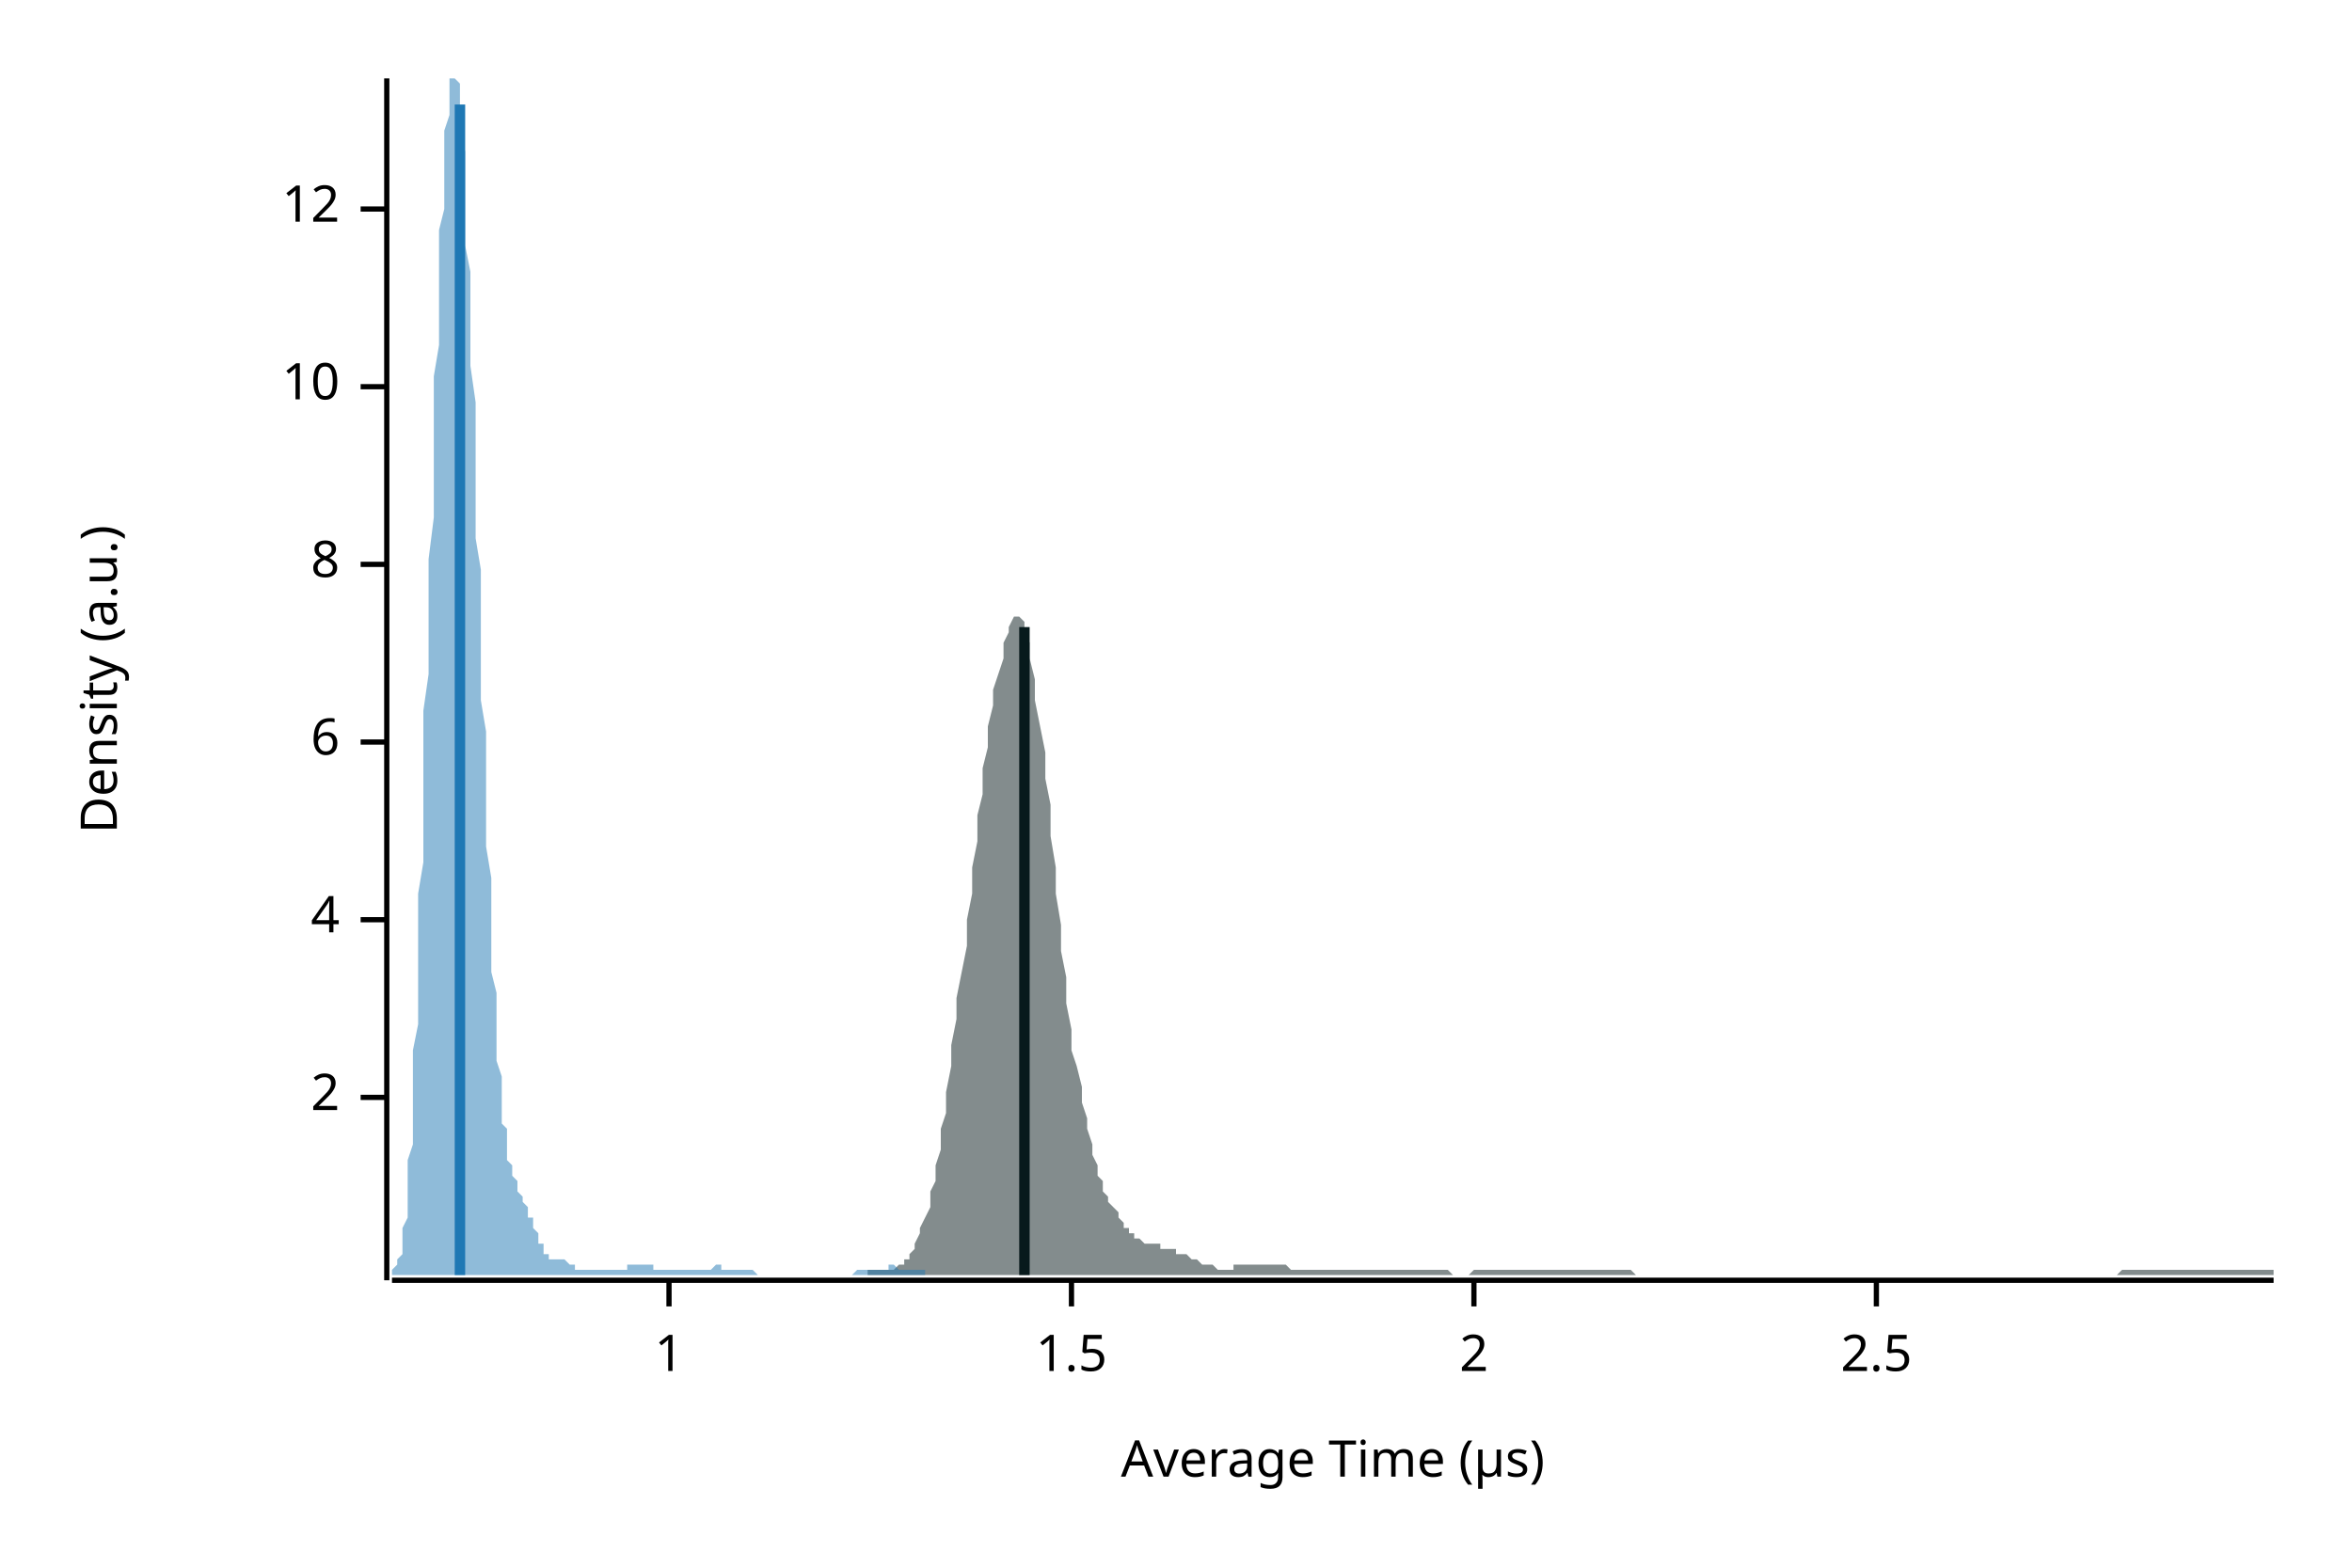
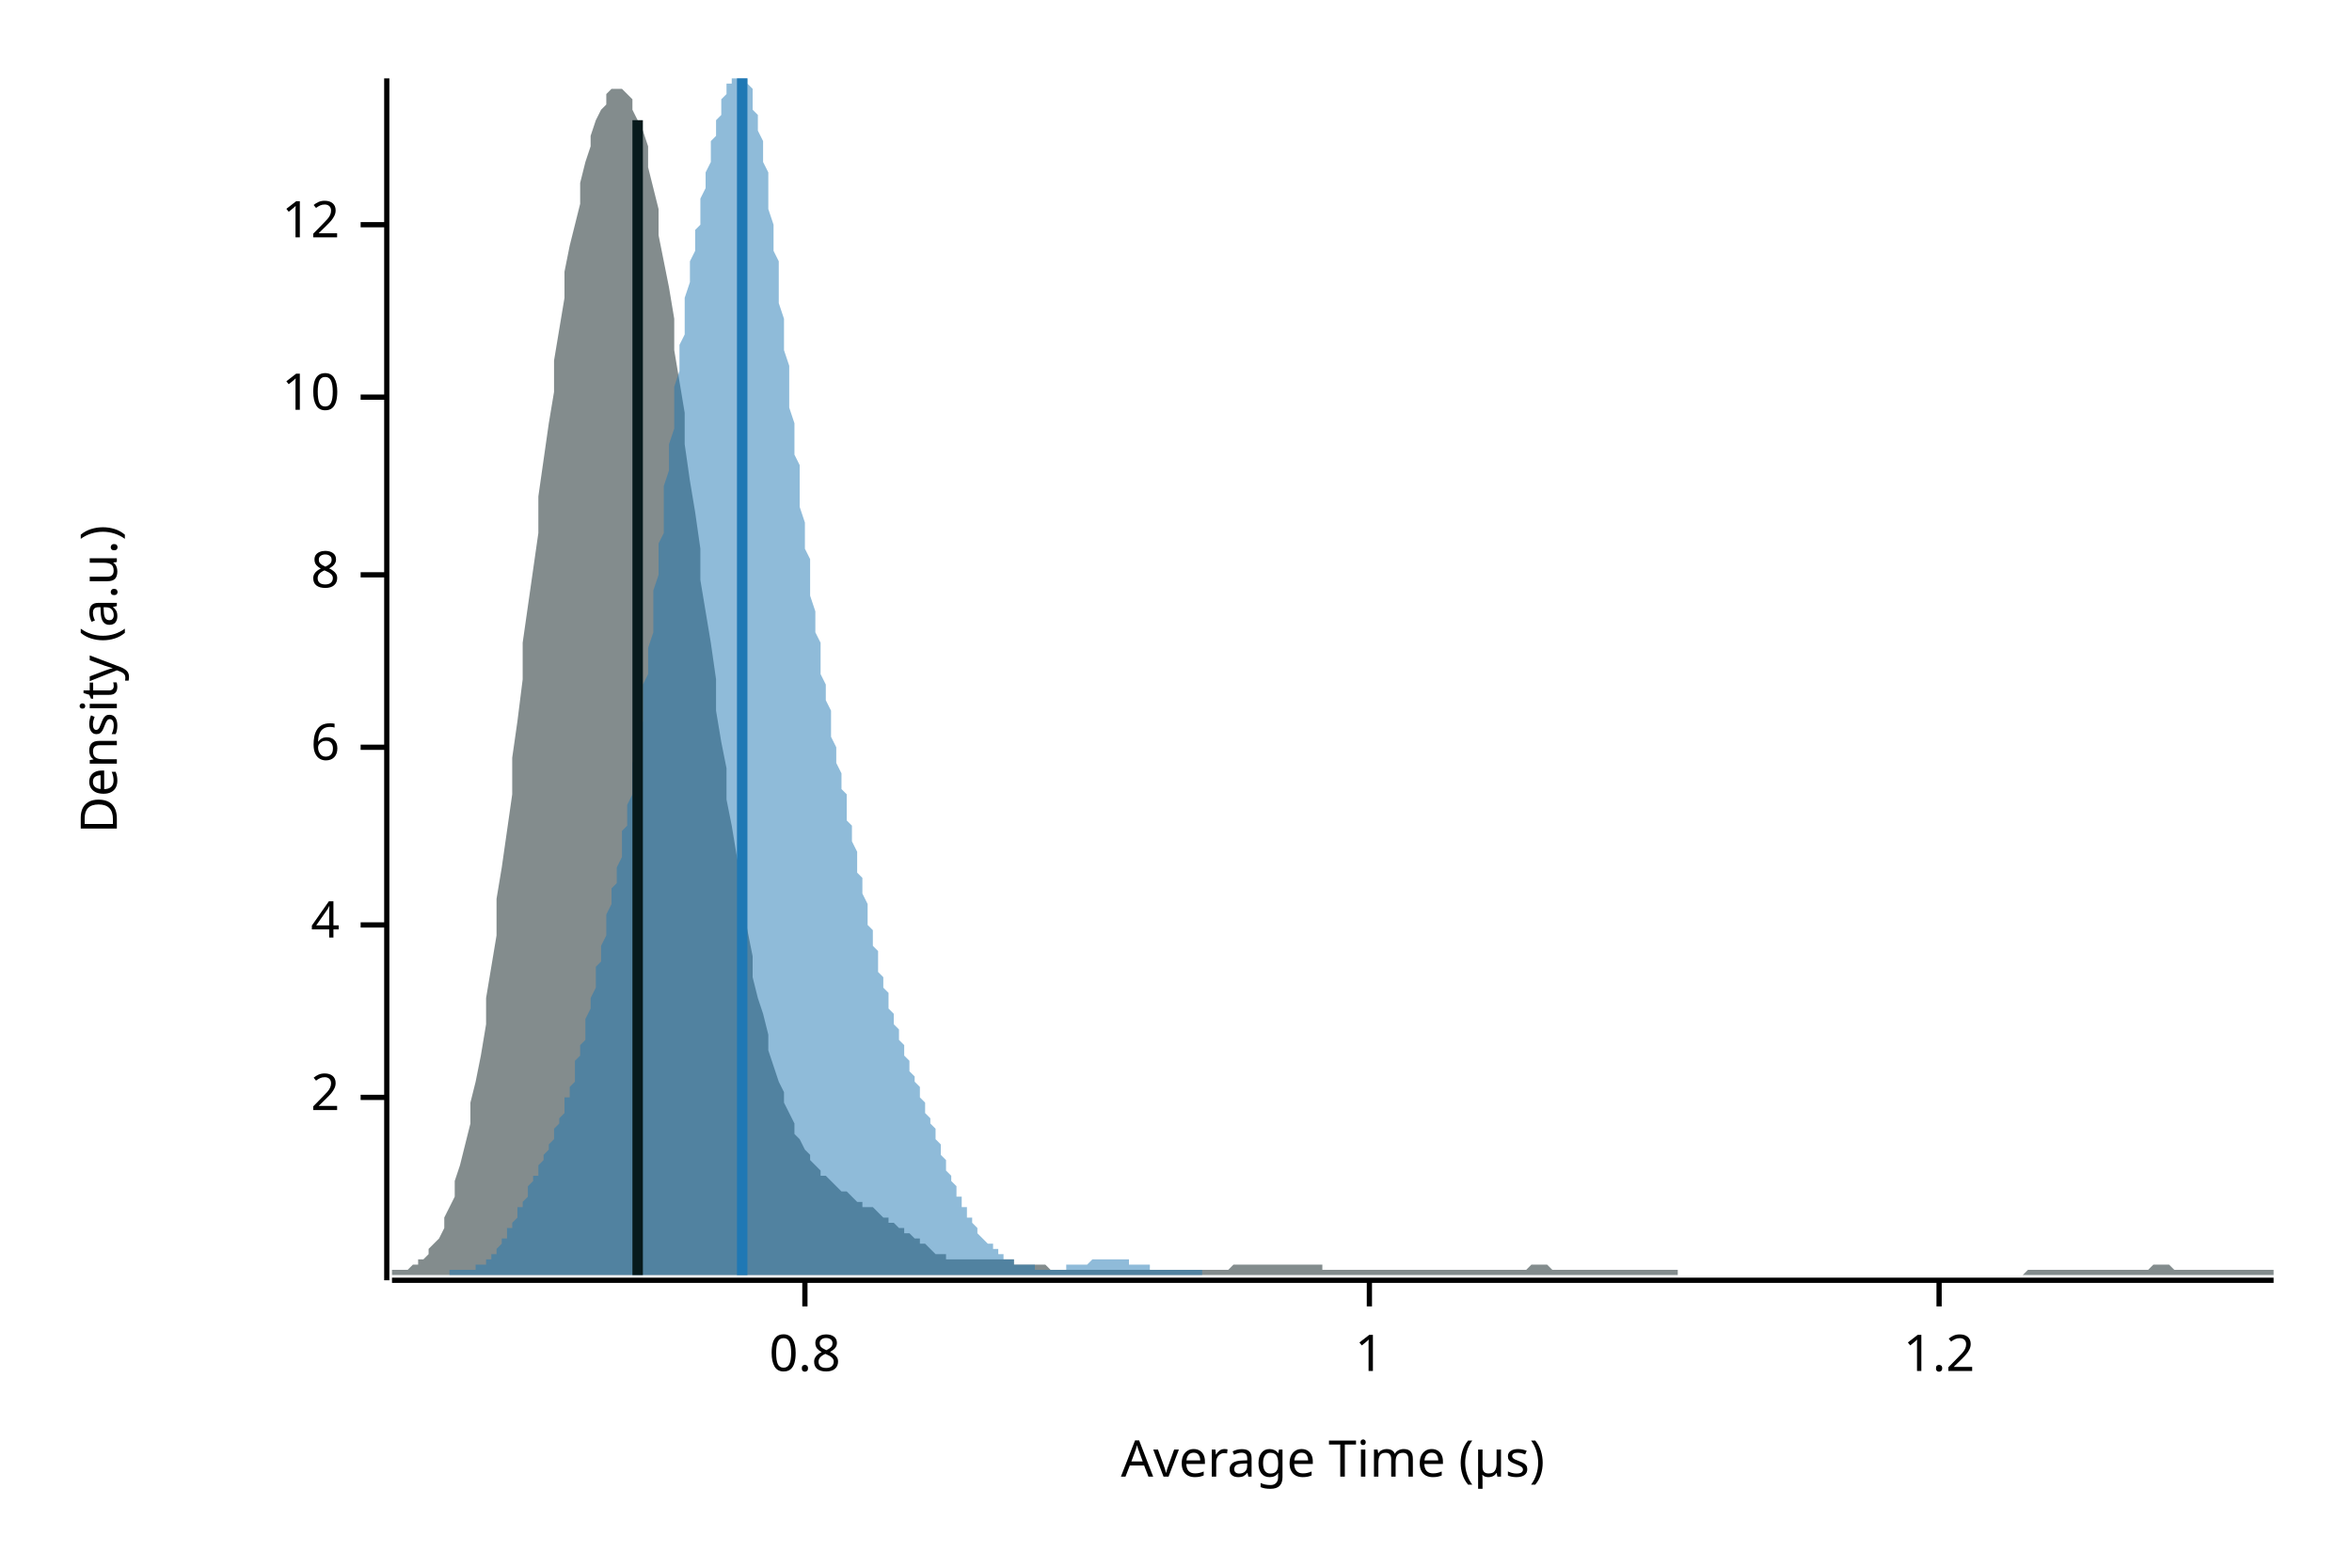
<svg xmlns="http://www.w3.org/2000/svg" width="450" height="300" viewBox="0 0 450 300">
  <text x="15" y="130" dy="0.76em" text-anchor="middle" font-family="sans-serif" font-size="9.677" opacity="1" fill="#000000" transform="rotate(270, 15, 130)">
Density (a.u.)
</text>
  <text x="255" y="285" dy="-0.5ex" text-anchor="middle" font-family="sans-serif" font-size="9.677" opacity="1" fill="#000000">
Average Time (µs)
</text>
  <polyline fill="none" opacity="1" stroke="#000000" stroke-width="1" points="74,15 74,245 " />
  <text x="65" y="210" dy="0.5ex" text-anchor="end" font-family="sans-serif" font-size="9.677" opacity="1" fill="#000000">
2
</text>
  <polyline fill="none" opacity="1" stroke="#000000" stroke-width="1" points="69,210 74,210 " />
-   <text x="65" y="176" dy="0.5ex" text-anchor="end" font-family="sans-serif" font-size="9.677" opacity="1" fill="#000000">
+   <text x="65" y="177" dy="0.5ex" text-anchor="end" font-family="sans-serif" font-size="9.677" opacity="1" fill="#000000">
4
</text>
-   <polyline fill="none" opacity="1" stroke="#000000" stroke-width="1" points="69,176 74,176 " />
-   <text x="65" y="142" dy="0.5ex" text-anchor="end" font-family="sans-serif" font-size="9.677" opacity="1" fill="#000000">
+   <polyline fill="none" opacity="1" stroke="#000000" stroke-width="1" points="69,177 74,177 " />
+   <text x="65" y="143" dy="0.5ex" text-anchor="end" font-family="sans-serif" font-size="9.677" opacity="1" fill="#000000">
6
</text>
-   <polyline fill="none" opacity="1" stroke="#000000" stroke-width="1" points="69,142 74,142 " />
-   <text x="65" y="108" dy="0.5ex" text-anchor="end" font-family="sans-serif" font-size="9.677" opacity="1" fill="#000000">
+   <polyline fill="none" opacity="1" stroke="#000000" stroke-width="1" points="69,143 74,143 " />
+   <text x="65" y="110" dy="0.5ex" text-anchor="end" font-family="sans-serif" font-size="9.677" opacity="1" fill="#000000">
8
</text>
-   <polyline fill="none" opacity="1" stroke="#000000" stroke-width="1" points="69,108 74,108 " />
-   <text x="65" y="74" dy="0.5ex" text-anchor="end" font-family="sans-serif" font-size="9.677" opacity="1" fill="#000000">
+   <polyline fill="none" opacity="1" stroke="#000000" stroke-width="1" points="69,110 74,110 " />
+   <text x="65" y="76" dy="0.5ex" text-anchor="end" font-family="sans-serif" font-size="9.677" opacity="1" fill="#000000">
10
</text>
-   <polyline fill="none" opacity="1" stroke="#000000" stroke-width="1" points="69,74 74,74 " />
-   <text x="65" y="40" dy="0.5ex" text-anchor="end" font-family="sans-serif" font-size="9.677" opacity="1" fill="#000000">
+   <polyline fill="none" opacity="1" stroke="#000000" stroke-width="1" points="69,76 74,76 " />
+   <text x="65" y="43" dy="0.5ex" text-anchor="end" font-family="sans-serif" font-size="9.677" opacity="1" fill="#000000">
12
</text>
-   <polyline fill="none" opacity="1" stroke="#000000" stroke-width="1" points="69,40 74,40 " />
+   <polyline fill="none" opacity="1" stroke="#000000" stroke-width="1" points="69,43 74,43 " />
  <polyline fill="none" opacity="1" stroke="#000000" stroke-width="1" points="75,245 435,245 " />
-   <text x="128" y="255" dy="0.76em" text-anchor="middle" font-family="sans-serif" font-size="9.677" opacity="1" fill="#000000">
+   <text x="154" y="255" dy="0.76em" text-anchor="middle" font-family="sans-serif" font-size="9.677" opacity="1" fill="#000000">
+ 0.8
+ </text>
+   <polyline fill="none" opacity="1" stroke="#000000" stroke-width="1" points="154,245 154,250 " />
+   <text x="262" y="255" dy="0.76em" text-anchor="middle" font-family="sans-serif" font-size="9.677" opacity="1" fill="#000000">
1
</text>
-   <polyline fill="none" opacity="1" stroke="#000000" stroke-width="1" points="128,245 128,250 " />
-   <text x="205" y="255" dy="0.76em" text-anchor="middle" font-family="sans-serif" font-size="9.677" opacity="1" fill="#000000">
- 1.5
+   <polyline fill="none" opacity="1" stroke="#000000" stroke-width="1" points="262,245 262,250 " />
+   <text x="371" y="255" dy="0.76em" text-anchor="middle" font-family="sans-serif" font-size="9.677" opacity="1" fill="#000000">
+ 1.2
</text>
-   <polyline fill="none" opacity="1" stroke="#000000" stroke-width="1" points="205,245 205,250 " />
-   <text x="282" y="255" dy="0.76em" text-anchor="middle" font-family="sans-serif" font-size="9.677" opacity="1" fill="#000000">
- 2
- </text>
-   <polyline fill="none" opacity="1" stroke="#000000" stroke-width="1" points="282,245 282,250 " />
-   <text x="359" y="255" dy="0.76em" text-anchor="middle" font-family="sans-serif" font-size="9.677" opacity="1" fill="#000000">
- 2.5
- </text>
-   <polyline fill="none" opacity="1" stroke="#000000" stroke-width="1" points="359,245 359,250 " />
-   <polygon opacity="0.5" fill="#071A1C" points="166,243 167,243 167,243 168,243 168,243 169,243 169,243 170,243 171,243 171,243 172,242 172,242 173,242 173,241 174,241 174,240 175,239 175,238 176,236 176,235 177,233 178,231 178,228 179,226 179,223 180,220 180,216 181,213 181,209 182,204 182,200 183,195 183,191 184,186 185,181 185,176 186,171 186,166 187,161 187,156 188,152 188,147 189,143 189,139 190,135 190,132 191,129 192,126 192,123 193,121 193,120 194,118 194,118 195,118 195,118 196,119 196,121 197,123 197,126 198,130 198,134 199,139 200,144 200,149 201,154 201,160 202,166 202,171 203,177 203,182 204,187 204,192 205,197 205,201 206,204 207,208 207,211 208,214 208,216 209,219 209,221 210,223 210,225 211,226 211,228 212,229 212,230 213,231 214,232 214,233 215,234 215,235 216,235 216,236 217,236 217,237 218,237 218,237 219,238 219,238 220,238 221,238 221,238 222,238 222,239 223,239 223,239 224,239 224,239 225,239 225,240 226,240 226,240 227,240 228,241 228,241 229,241 229,241 230,242 230,242 231,242 231,242 232,242 232,242 233,243 233,243 234,243 235,243 235,243 236,243 236,242 237,242 237,242 238,242 238,242 239,242 239,242 240,242 240,242 241,242 242,242 242,242 243,242 243,242 244,242 244,242 245,242 245,242 246,242 246,242 247,243 247,243 248,243 248,243 249,243 250,243 250,243 251,243 251,243 252,243 252,243 253,243 253,243 254,243 254,243 255,243 255,243 256,243 257,243 257,243 258,243 258,243 259,243 259,243 260,243 260,243 261,243 261,243 262,243 262,243 263,243 264,243 264,243 265,243 265,243 266,243 266,243 267,243 267,243 268,243 268,243 269,243 269,243 270,243 271,243 271,243 272,243 272,243 273,243 273,243 274,243 274,243 275,243 275,243 276,243 276,243 277,243 278,244 278,244 279,244 279,244 280,244 280,244 281,244 281,244 282,243 282,243 283,243 283,243 284,243 285,243 285,243 286,243 286,243 287,243 287,243 288,243 288,243 289,243 289,243 290,243 290,243 291,243 292,243 292,243 293,243 293,243 294,243 294,243 295,243 295,243 296,243 296,243 297,243 297,243 298,243 298,243 299,243 300,243 300,243 301,243 301,243 302,243 302,243 303,243 303,243 304,243 304,243 305,243 305,243 306,243 307,243 307,243 308,243 308,243 309,243 309,243 310,243 310,243 311,243 311,243 312,243 312,243 313,244 314,244 314,244 315,244 315,244 316,244 316,244 317,244 317,244 318,244 318,244 319,244 319,244 320,244 321,244 321,244 322,244 322,244 323,244 323,244 324,244 324,244 325,244 325,244 326,244 326,244 327,244 328,244 328,244 329,244 329,244 330,244 330,244 331,244 331,244 332,244 332,244 333,244 333,244 334,244 335,244 335,244 336,244 336,244 337,244 337,244 338,244 338,244 339,244 339,244 340,244 340,244 341,244 341,244 342,244 343,244 343,244 344,244 344,244 345,244 345,244 346,244 346,244 347,244 347,244 348,244 348,244 349,244 350,244 350,244 351,244 351,244 352,244 352,244 353,244 353,244 354,244 354,244 355,244 355,244 356,244 357,244 357,244 358,244 358,244 359,244 359,244 360,244 360,244 361,244 361,244 362,244 362,244 363,244 364,244 364,244 365,244 365,244 366,244 366,244 367,244 367,244 368,244 368,244 369,244 369,244 370,244 371,244 371,244 372,244 372,244 373,244 373,244 374,244 374,244 375,244 375,244 376,244 376,244 377,244 378,244 378,244 379,244 379,244 380,244 380,244 381,244 381,244 382,244 382,244 383,244 383,244 384,244 385,244 385,244 386,244 386,244 387,244 387,244 388,244 388,244 389,244 389,244 390,244 390,244 391,244 391,244 392,244 393,244 393,244 394,244 394,244 395,244 395,244 396,244 396,244 397,244 397,244 398,244 398,244 399,244 400,244 400,244 401,244 401,244 402,244 402,244 403,244 403,244 404,244 404,244 405,244 405,244 406,243 407,243 407,243 408,243 408,243 409,243 409,243 410,243 410,243 411,243 411,243 412,243 412,243 413,243 414,243 414,243 415,243 415,243 416,243 416,243 417,243 417,243 418,243 418,243 419,243 419,243 420,243 421,243 421,243 422,243 422,243 423,243 423,243 424,243 424,243 425,243 425,243 426,243 426,243 427,243 428,243 428,243 429,243 429,243 430,243 430,243 431,243 431,243 432,243 432,243 433,243 433,243 434,243 435,243 435,244 166,244 " />
-   <polygon opacity="0.5" fill="#1F78B4" points="75,243 75,243 75,243 75,243 75,243 76,242 76,242 76,242 76,241 76,241 77,240 77,239 77,238 77,236 77,235 78,233 78,231 78,228 78,226 78,222 79,219 79,215 79,211 79,206 79,201 80,196 80,190 80,184 80,178 80,171 81,165 81,158 81,151 81,143 81,136 82,129 82,121 82,114 82,107 83,99 83,92 83,85 83,79 83,72 84,66 84,60 84,55 84,49 84,44 85,40 85,36 85,32 85,28 85,25 86,22 86,20 86,18 86,16 86,15 87,15 87,15 87,15 87,15 87,15 88,16 88,17 88,20 88,22 88,25 89,29 89,33 89,37 89,42 89,47 90,52 90,58 90,64 90,70 91,77 91,83 91,90 91,96 91,103 92,109 92,115 92,122 92,128 92,134 93,140 93,146 93,152 93,157 93,162 94,168 94,172 94,177 94,182 94,186 95,190 95,194 95,197 95,200 95,203 96,206 96,209 96,211 96,213 96,215 97,216 97,218 97,219 97,221 97,222 98,223 98,224 98,224 98,225 99,226 99,226 99,227 99,228 99,228 100,229 100,229 100,229 100,230 100,230 101,231 101,231 101,232 101,232 101,233 102,233 102,234 102,234 102,235 102,235 103,236 103,236 103,237 103,237 103,238 104,238 104,239 104,239 104,240 104,240 105,240 105,240 105,241 105,241 105,241 106,241 106,241 106,241 106,241 107,241 107,241 107,241 107,241 107,241 108,241 108,241 108,241 108,241 108,241 109,242 109,242 109,242 109,242 109,242 110,242 110,242 110,242 110,242 110,243 111,243 111,243 111,243 111,243 111,243 112,243 112,243 112,243 112,243 112,243 113,243 113,243 113,243 113,243 113,243 114,243 114,243 114,243 114,243 115,243 115,243 115,243 115,243 115,243 116,243 116,243 116,243 116,243 116,243 117,243 117,243 117,243 117,243 117,243 118,243 118,243 118,243 118,243 118,243 119,243 119,243 119,243 119,243 119,243 120,243 120,243 120,243 120,243 120,242 121,242 121,242 121,242 121,242 122,242 122,242 122,242 122,242 122,242 123,242 123,242 123,242 123,242 123,242 124,242 124,242 124,242 124,242 124,242 125,242 125,242 125,242 125,242 125,243 126,243 126,243 126,243 126,243 126,243 127,243 127,243 127,243 127,243 127,243 128,243 128,243 128,243 128,243 128,243 129,243 129,243 129,243 129,243 130,243 130,243 130,243 130,243 130,243 131,243 131,243 131,243 131,243 131,243 132,243 132,243 132,243 132,243 132,243 133,243 133,243 133,243 133,243 133,243 134,243 134,243 134,243 134,243 134,243 135,243 135,243 135,243 135,243 135,243 136,243 136,243 136,243 136,243 136,243 137,242 137,242 137,242 137,242 138,242 138,243 138,243 138,243 138,243 139,243 139,243 139,243 139,243 139,243 140,243 140,243 140,243 140,243 140,243 141,243 141,243 141,243 141,243 141,243 142,243 142,243 142,243 142,243 142,243 143,243 143,243 143,243 143,243 143,243 144,243 144,243 144,243 144,243 144,243 145,244 145,244 145,244 145,244 146,244 146,244 146,244 146,244 146,244 147,244 147,244 147,244 147,244 147,244 148,244 148,244 148,244 148,244 148,244 149,244 149,244 149,244 149,244 149,244 150,244 150,244 150,244 150,244 150,244 151,244 151,244 151,244 151,244 151,244 152,244 152,244 152,244 152,244 152,244 153,244 153,244 153,244 153,244 154,244 154,244 154,244 154,244 154,244 155,244 155,244 155,244 155,244 155,244 156,244 156,244 156,244 156,244 156,244 157,244 157,244 157,244 157,244 157,244 158,244 158,244 158,244 158,244 158,244 159,244 159,244 159,244 159,244 159,244 160,244 160,244 160,244 160,244 160,244 161,244 161,244 161,244 161,244 162,244 162,244 162,244 162,244 162,244 163,244 163,244 163,244 163,244 163,244 164,243 164,243 164,243 164,243 164,243 165,243 165,243 165,243 165,243 165,243 166,243 166,243 166,243 166,243 166,243 167,243 167,243 167,243 167,243 167,243 168,243 168,243 168,243 168,243 168,243 169,243 169,243 169,243 169,243 170,243 170,243 170,243 170,243 170,242 171,242 171,242 171,242 171,242 171,242 172,243 172,243 172,243 172,243 172,243 173,243 173,243 173,243 173,243 173,243 174,243 174,243 174,243 174,243 174,243 175,243 175,243 175,243 175,243 175,243 176,243 176,243 176,243 176,243 177,243 177,243 177,243 177,244 75,244 " />
-   <polyline fill="none" opacity="1" stroke="#071A1C" stroke-width="2" points="196,244 196,120 " />
-   <polyline fill="none" opacity="1" stroke="#1F78B4" stroke-width="2" points="88,244 88,20 " />
+   <polyline fill="none" opacity="1" stroke="#000000" stroke-width="1" points="371,245 371,250 " />
+   <polygon opacity="0.5" fill="#071A1C" points="75,243 75,243 76,243 77,243 77,243 78,243 79,242 80,242 80,241 81,241 82,240 82,239 83,238 84,237 85,235 85,233 86,231 87,229 87,226 88,223 89,219 90,215 90,211 91,207 92,202 93,196 93,191 94,185 95,179 95,172 96,166 97,159 98,152 98,145 99,138 100,130 100,123 101,116 102,109 103,102 103,95 104,88 105,81 106,75 106,69 107,63 108,57 108,52 109,47 110,43 111,39 111,35 112,31 113,28 113,26 114,23 115,21 116,20 116,18 117,17 118,17 119,17 119,17 120,18 121,19 121,21 122,23 123,25 124,28 124,32 125,36 126,40 126,45 127,50 128,55 129,61 129,67 130,73 131,79 131,85 132,92 133,98 134,105 134,111 135,117 136,123 137,130 137,136 138,142 139,147 139,153 140,158 141,164 142,169 142,173 143,178 144,183 144,187 145,191 146,194 147,198 147,201 148,204 149,207 150,209 150,211 151,213 152,215 152,217 153,218 154,220 155,221 155,222 156,223 157,224 157,225 158,225 159,226 160,227 160,227 161,228 162,228 163,229 163,229 164,230 165,230 165,231 166,231 167,231 168,232 168,232 169,233 170,233 170,234 171,234 172,235 173,235 173,236 174,236 175,237 176,237 176,238 177,238 178,239 178,239 179,240 180,240 181,240 181,241 182,241 183,241 183,241 184,241 185,241 186,241 186,241 187,241 188,241 188,241 189,241 190,241 191,241 191,241 192,241 193,241 194,241 194,242 195,242 196,242 196,242 197,242 198,242 199,242 199,242 200,242 201,243 201,243 202,243 203,243 204,243 204,243 205,243 206,243 207,243 207,243 208,243 209,243 209,243 210,243 211,243 212,243 212,243 213,243 214,243 214,243 215,243 216,243 217,243 217,243 218,243 219,243 220,243 220,243 221,243 222,243 222,243 223,243 224,243 225,243 225,243 226,243 227,243 227,243 228,243 229,243 230,243 230,243 231,243 232,243 232,243 233,243 234,243 235,243 235,243 236,242 237,242 238,242 238,242 239,242 240,242 240,242 241,242 242,242 243,242 243,242 244,242 245,242 245,242 246,242 247,242 248,242 248,242 249,242 250,242 251,242 251,242 252,242 253,242 253,243 254,243 255,243 256,243 256,243 257,243 258,243 258,243 259,243 260,243 261,243 261,243 262,243 263,243 264,243 264,243 265,243 266,243 266,243 267,243 268,243 269,243 269,243 270,243 271,243 271,243 272,243 273,243 274,243 274,243 275,243 276,243 277,243 277,243 278,243 279,243 279,243 280,243 281,243 282,243 282,243 283,243 284,243 284,243 285,243 286,243 287,243 287,243 288,243 289,243 289,243 290,243 291,243 292,243 292,243 293,242 294,242 295,242 295,242 296,242 297,243 297,243 298,243 299,243 300,243 300,243 301,243 302,243 302,243 303,243 304,243 305,243 305,243 306,243 307,243 308,243 308,243 309,243 310,243 310,243 311,243 312,243 313,243 313,243 314,243 315,243 315,243 316,243 317,243 318,243 318,243 319,243 320,243 321,243 321,244 322,244 323,244 323,244 324,244 325,244 326,244 326,244 327,244 328,244 328,244 329,244 330,244 331,244 331,244 332,244 333,244 333,244 334,244 335,244 336,244 336,244 337,244 338,244 339,244 339,244 340,244 341,244 341,244 342,244 343,244 344,244 344,244 345,244 346,244 346,244 347,244 348,244 349,244 349,244 350,244 351,244 352,244 352,244 353,244 354,244 354,244 355,244 356,244 357,244 357,244 358,244 359,244 359,244 360,244 361,244 362,244 362,244 363,244 364,244 365,244 365,244 366,244 367,244 367,244 368,244 369,244 370,244 370,244 371,244 372,244 372,244 373,244 374,244 375,244 375,244 376,244 377,244 378,244 378,244 379,244 380,244 380,244 381,244 382,244 383,244 383,244 384,244 385,244 385,244 386,244 387,244 388,243 388,243 389,243 390,243 390,243 391,243 392,243 393,243 393,243 394,243 395,243 396,243 396,243 397,243 398,243 398,243 399,243 400,243 401,243 401,243 402,243 403,243 403,243 404,243 405,243 406,243 406,243 407,243 408,243 409,243 409,243 410,243 411,243 411,243 412,242 413,242 414,242 414,242 415,242 416,243 416,243 417,243 418,243 419,243 419,243 420,243 421,243 422,243 422,243 423,243 424,243 424,243 425,243 426,243 427,243 427,243 428,243 429,243 429,243 430,243 431,243 432,243 432,243 433,243 434,243 435,243 435,244 75,244 " />
+   <polygon opacity="0.5" fill="#1F78B4" points="86,243 86,243 87,243 87,243 87,243 88,243 88,243 88,243 88,243 89,243 89,243 89,243 90,243 90,243 90,243 91,243 91,243 91,243 91,242 92,242 92,242 92,242 93,242 93,242 93,241 93,241 94,241 94,241 94,240 95,240 95,240 95,239 95,239 96,238 96,238 96,237 97,237 97,236 97,236 97,235 98,235 98,234 98,234 99,233 99,233 99,232 99,231 100,231 100,230 100,230 101,229 101,228 101,228 101,227 102,226 102,226 102,225 103,225 103,224 103,223 103,223 104,222 104,221 104,221 105,220 105,220 105,219 106,218 106,218 106,217 106,216 107,215 107,215 107,214 108,213 108,212 108,211 108,210 109,210 109,209 109,208 110,207 110,206 110,204 110,203 111,202 111,201 111,200 112,199 112,197 112,196 112,195 113,193 113,192 113,191 114,189 114,188 114,186 114,185 115,184 115,182 115,181 116,179 116,178 116,176 116,175 117,173 117,172 117,170 118,169 118,167 118,166 119,164 119,163 119,161 119,159 120,158 120,156 120,154 121,152 121,150 121,148 121,146 122,144 122,142 122,140 123,138 123,136 123,133 123,131 124,129 124,126 124,124 125,121 125,118 125,116 125,113 126,110 126,107 126,104 127,102 127,99 127,96 127,93 128,90 128,87 128,85 129,82 129,79 129,76 129,74 130,71 130,69 130,66 131,64 131,61 131,59 131,57 132,54 132,52 132,50 133,48 133,46 133,44 134,43 134,41 134,39 134,38 135,36 135,34 135,33 136,31 136,30 136,28 136,27 137,26 137,25 137,23 138,22 138,21 138,20 138,19 139,18 139,17 139,16 140,16 140,15 140,15 140,15 141,15 141,15 141,15 142,15 142,15 142,15 142,15 143,15 143,15 143,16 144,17 144,18 144,19 144,21 145,22 145,24 145,25 146,27 146,29 146,31 147,33 147,35 147,38 147,40 148,43 148,45 148,48 149,50 149,53 149,56 149,58 150,61 150,64 150,67 151,70 151,73 151,75 151,78 152,81 152,84 152,87 153,89 153,92 153,95 153,97 154,100 154,102 154,105 155,107 155,110 155,112 155,114 156,117 156,119 156,121 157,123 157,125 157,127 157,129 158,131 158,133 158,134 159,136 159,138 159,139 159,141 160,143 160,144 160,146 161,148 161,149 161,151 162,152 162,154 162,155 162,157 163,158 163,160 163,161 164,163 164,164 164,165 164,167 165,168 165,170 165,171 166,173 166,174 166,175 166,177 167,178 167,179 167,181 168,182 168,183 168,184 168,186 169,187 169,188 169,189 170,190 170,191 170,192 170,193 171,194 171,195 171,196 172,197 172,198 172,199 172,199 173,200 173,201 173,202 174,203 174,203 174,204 174,205 175,206 175,207 175,207 176,208 176,209 176,210 177,211 177,211 177,212 177,213 178,214 178,215 178,215 179,216 179,217 179,218 179,218 180,219 180,220 180,221 181,222 181,222 181,223 181,224 182,225 182,225 182,226 183,227 183,227 183,228 183,229 184,229 184,230 184,231 185,231 185,232 185,232 185,233 186,233 186,234 186,234 187,235 187,235 187,236 187,236 188,237 188,237 188,237 189,238 189,238 189,238 190,238 190,239 190,239 190,239 191,239 191,240 191,240 192,240 192,240 192,240 192,241 193,241 193,241 193,241 194,241 194,241 194,241 194,242 195,242 195,242 195,242 196,242 196,242 196,242 196,242 197,242 197,242 197,242 198,242 198,243 198,243 198,243 199,243 199,243 199,243 200,243 200,243 200,243 200,243 201,243 201,243 201,243 202,243 202,243 202,243 202,243 203,243 203,243 203,243 204,243 204,243 204,242 205,242 205,242 205,242 205,242 206,242 206,242 206,242 207,242 207,242 207,242 207,242 208,242 208,242 208,242 209,241 209,241 209,241 209,241 210,241 210,241 210,241 211,241 211,241 211,241 211,241 212,241 212,241 212,241 213,241 213,241 213,241 213,241 214,241 214,241 214,241 215,241 215,241 215,241 215,241 216,241 216,241 216,242 217,242 217,242 217,242 218,242 218,242 218,242 218,242 219,242 219,242 219,242 220,242 220,242 220,242 220,243 221,243 221,243 221,243 222,243 222,243 222,243 222,243 223,243 223,243 223,243 224,243 224,243 224,243 224,243 225,243 225,243 225,243 226,243 226,243 226,243 226,243 227,243 227,243 227,243 228,243 228,243 228,243 228,243 229,243 229,243 229,243 230,243 230,243 230,243 230,244 86,244 " />
+   <polyline fill="none" opacity="1" stroke="#071A1C" stroke-width="2" points="122,244 122,23 " />
+   <polyline fill="none" opacity="1" stroke="#1F78B4" stroke-width="2" points="142,244 142,15 " />
</svg>
